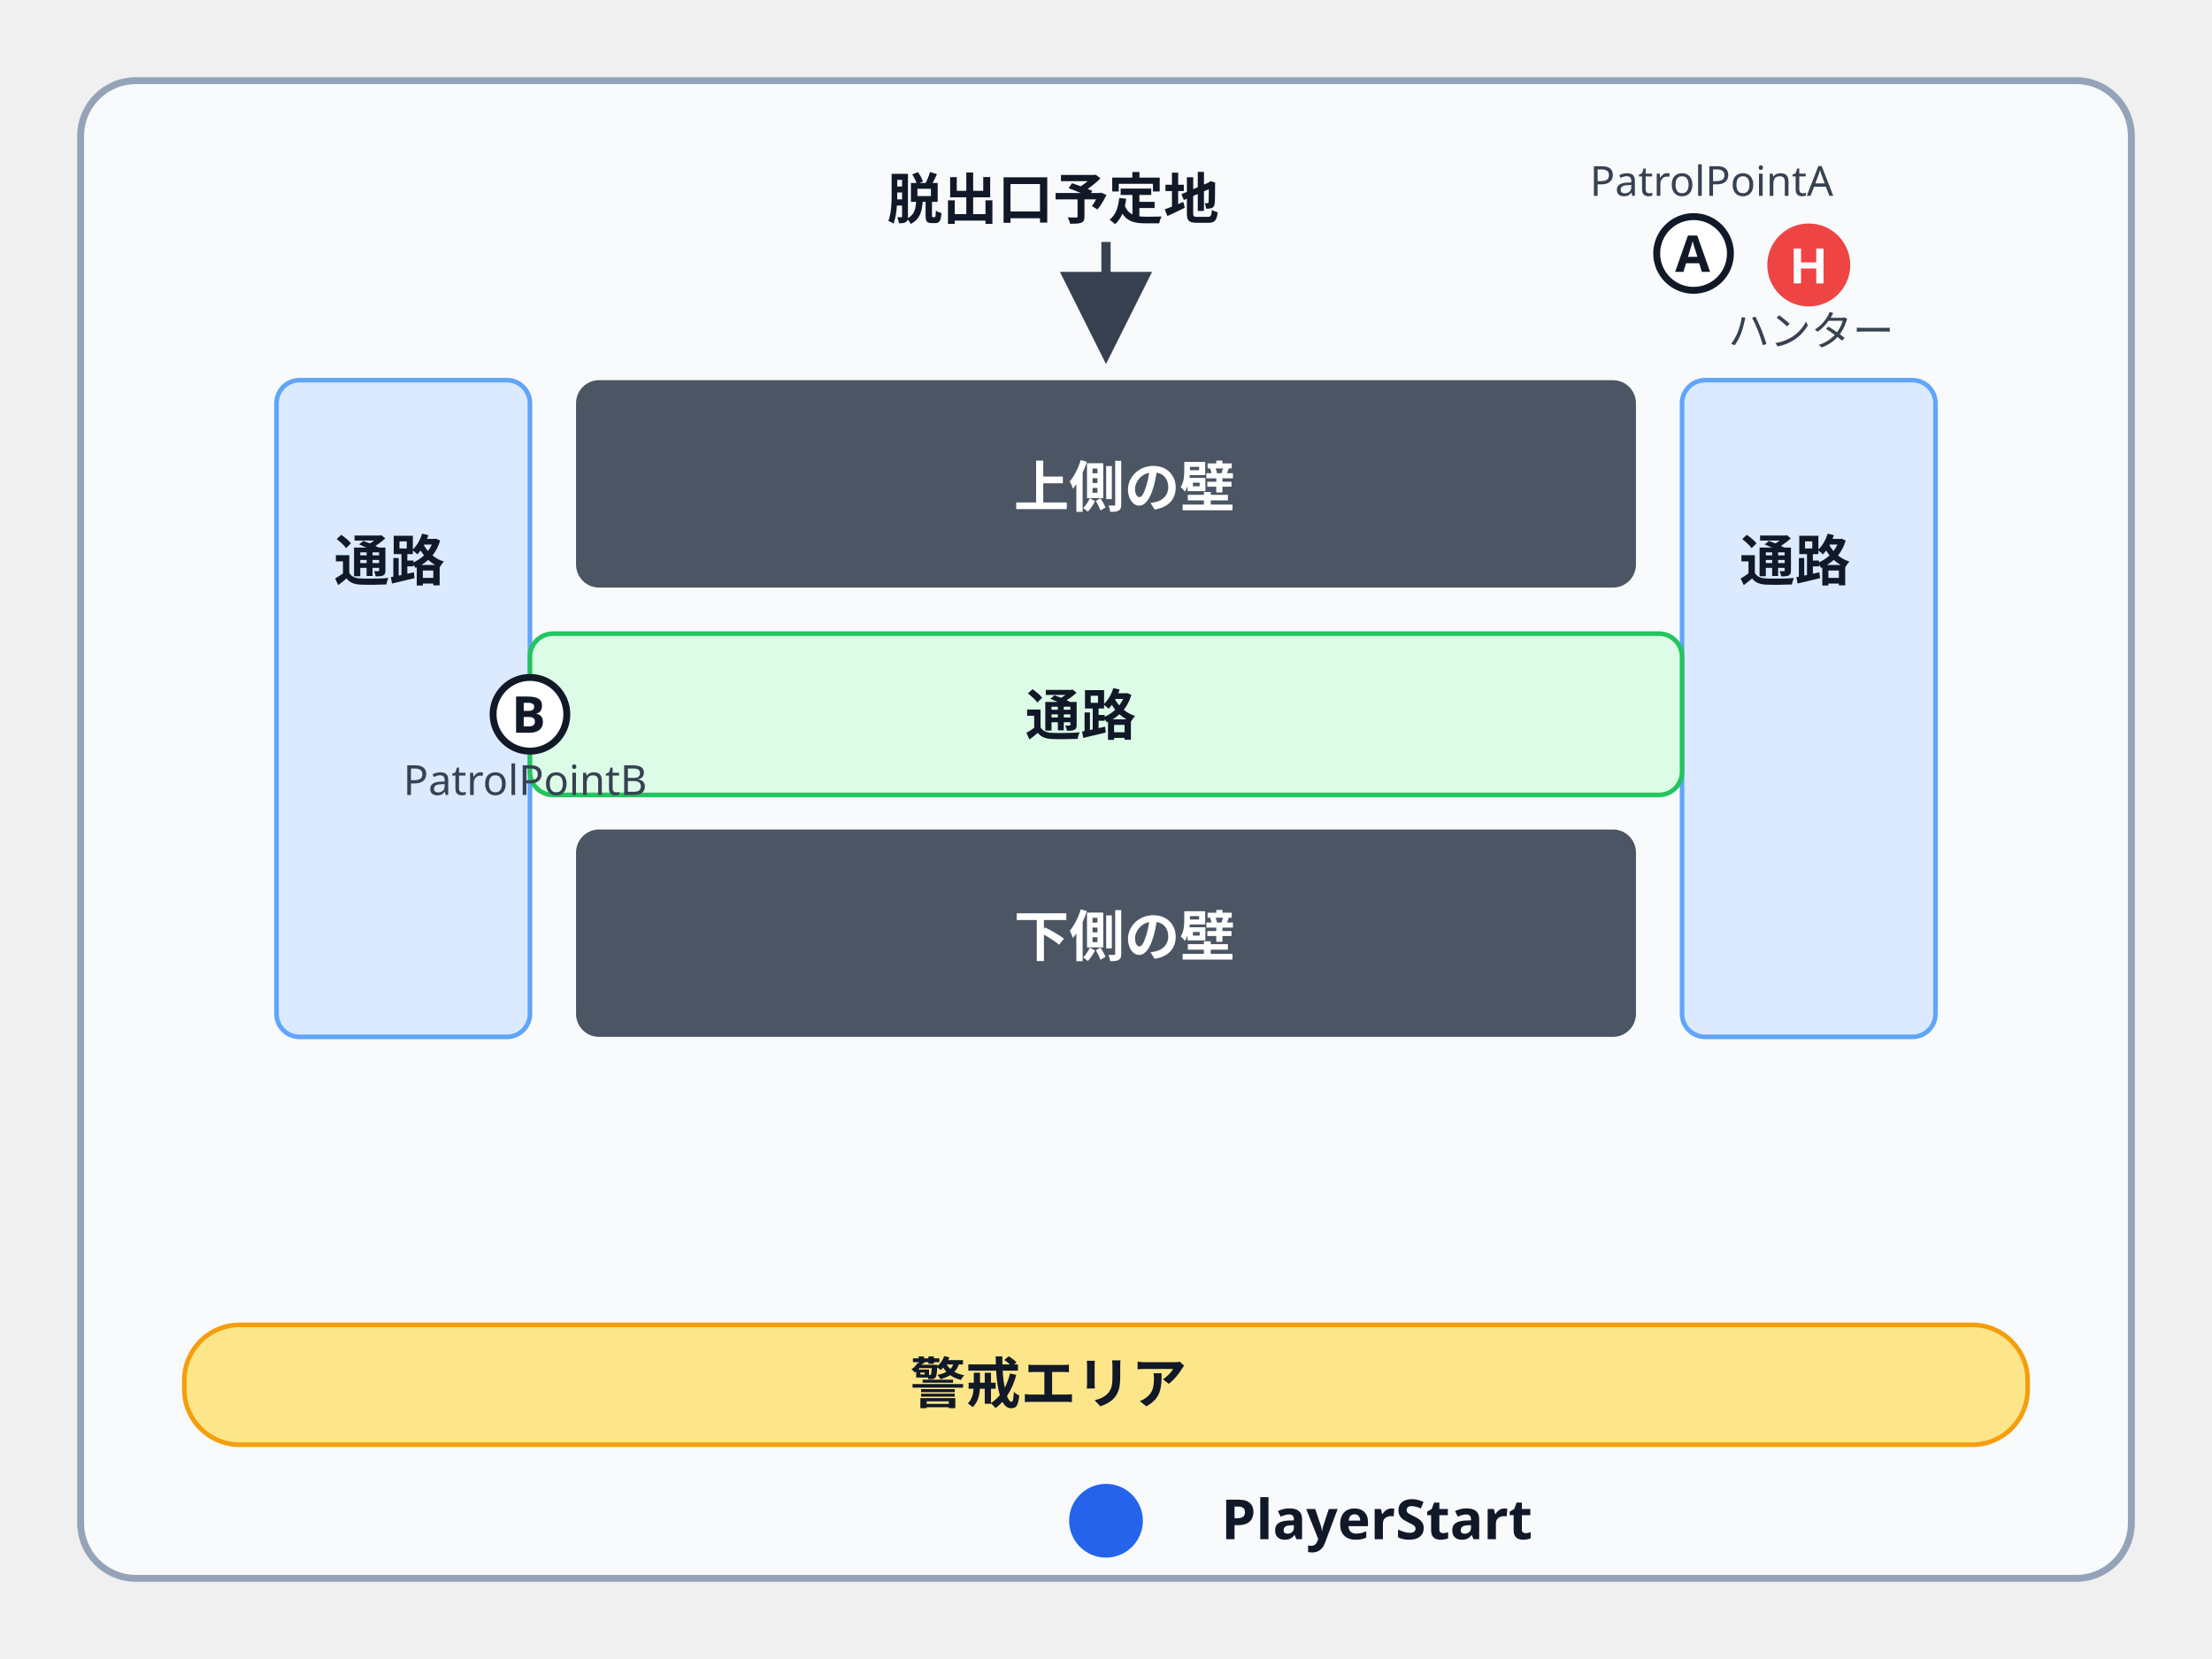
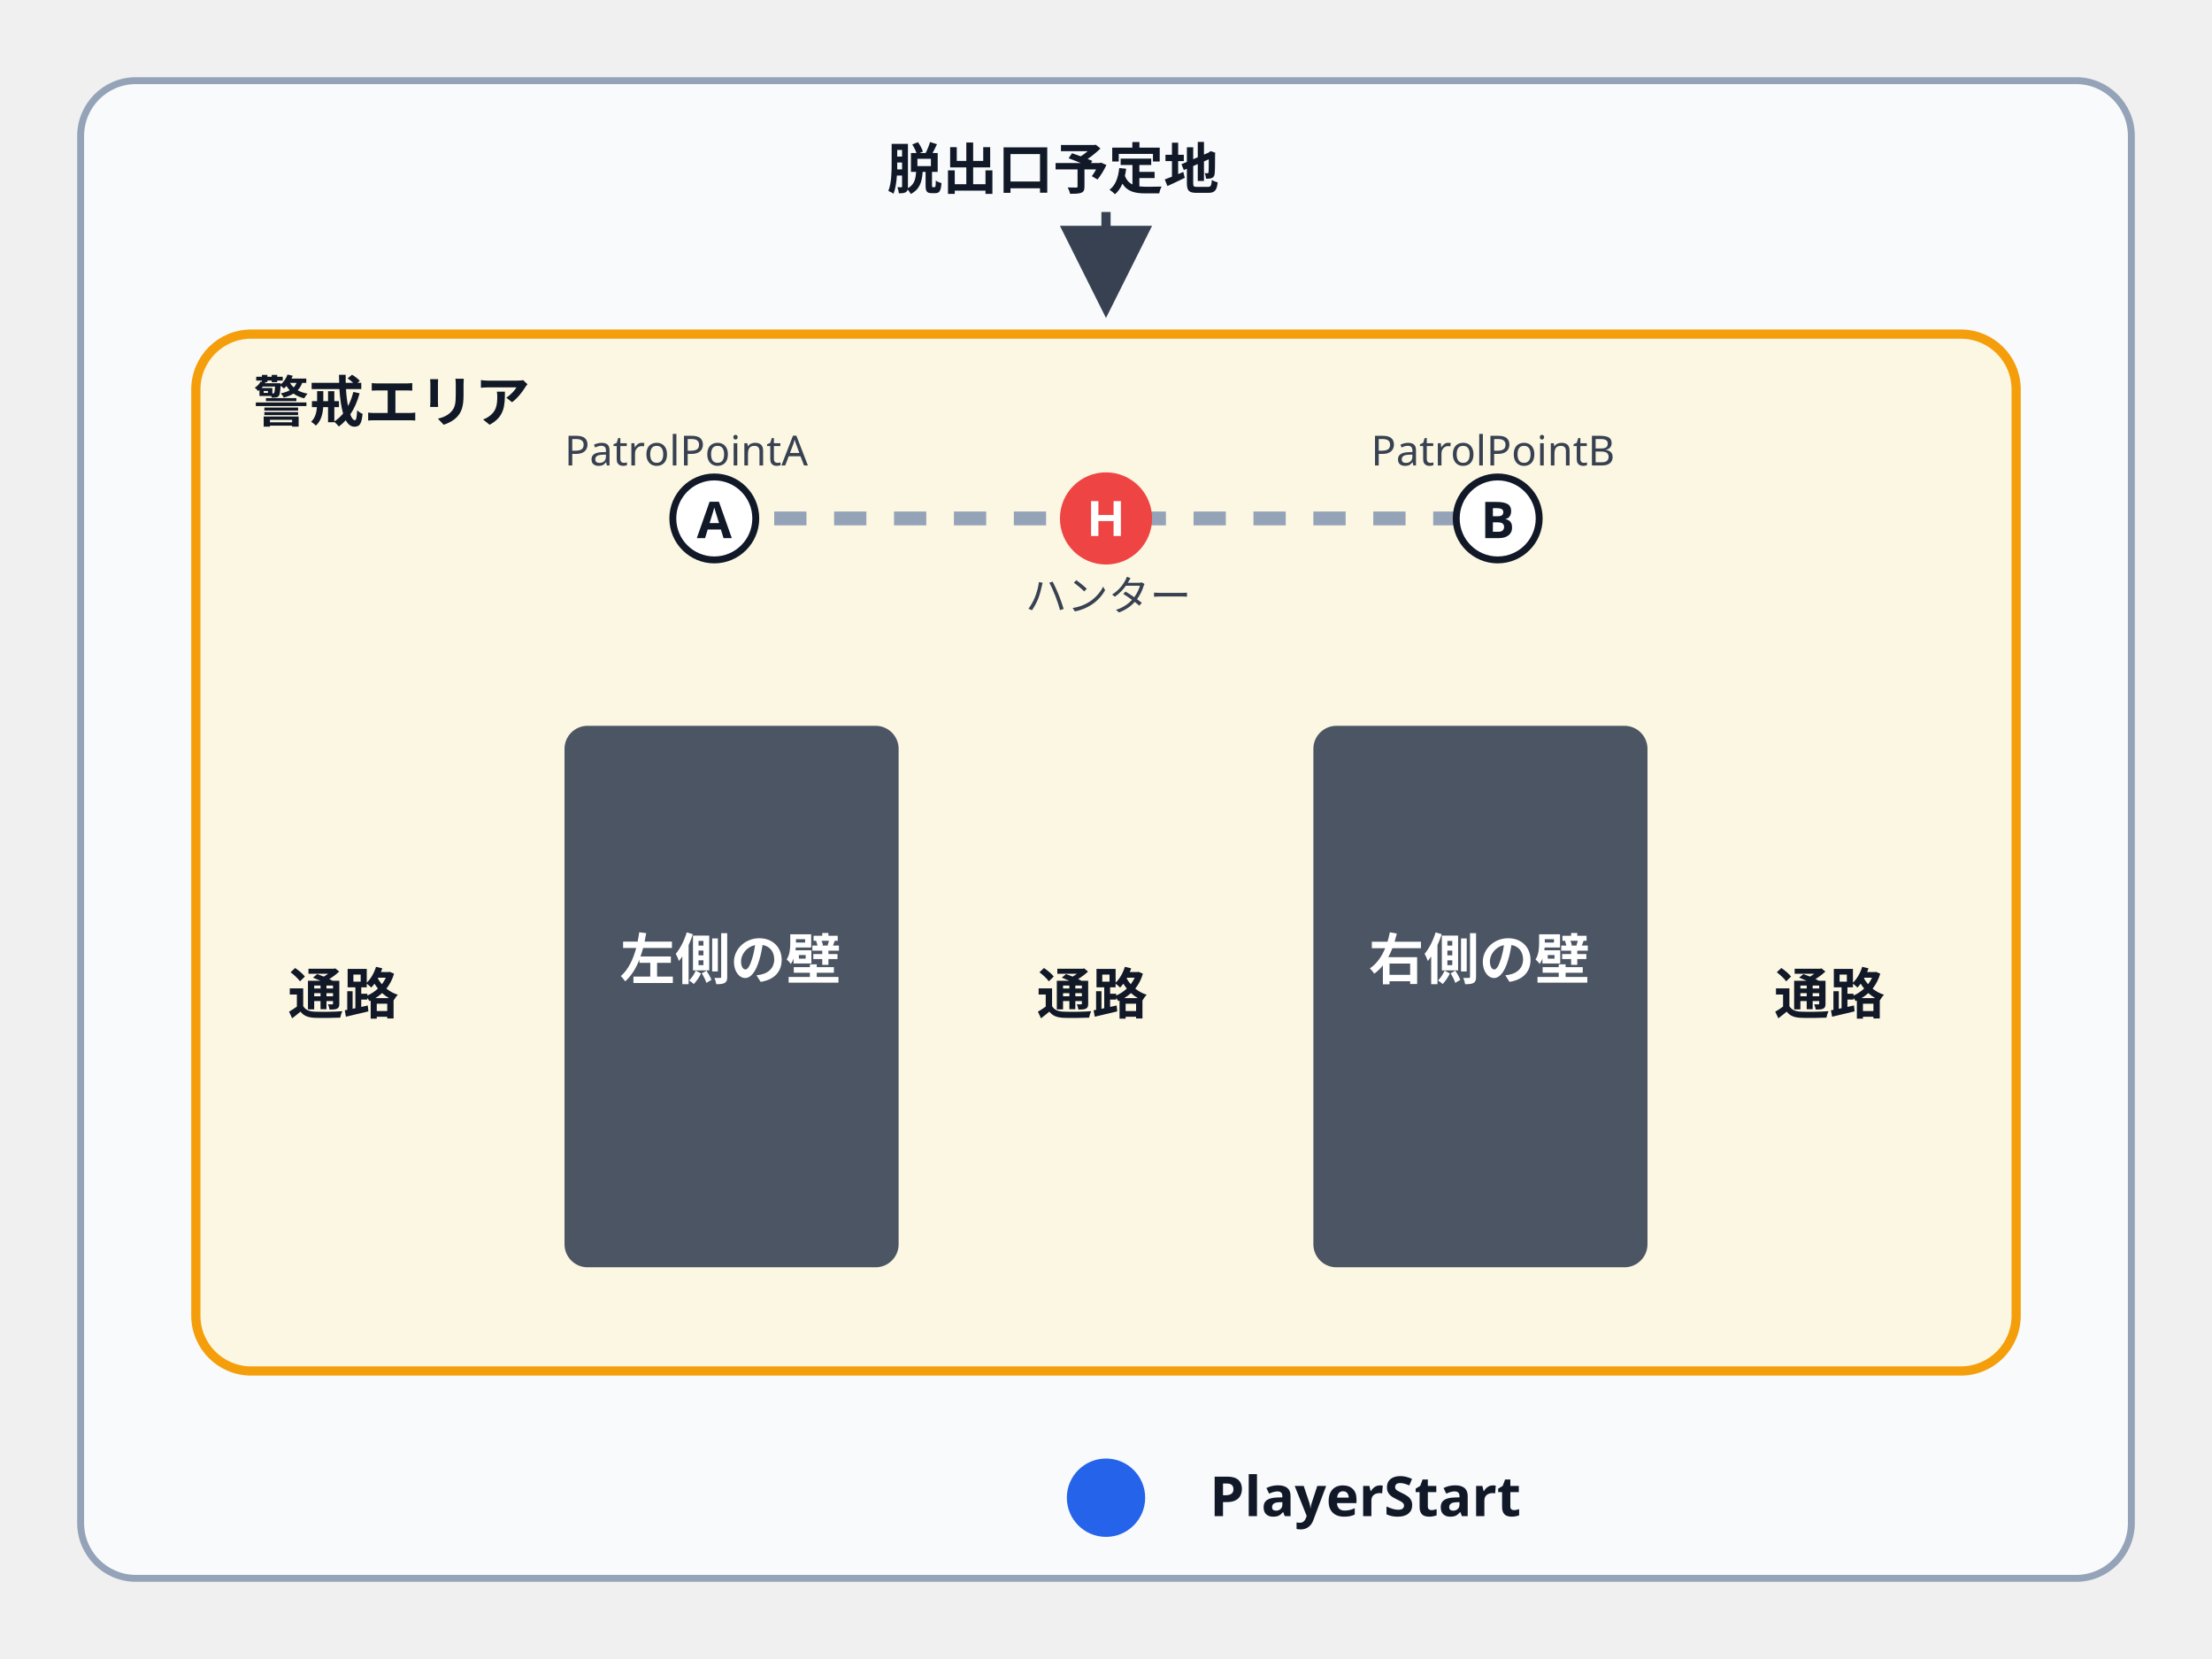
<svg xmlns="http://www.w3.org/2000/svg" width="960" height="720" viewBox="0 0 960 720" role="img" aria-labelledby="title desc">
  <defs>
    <marker id="arrow" markerWidth="10" markerHeight="10" refX="8" refY="5" orient="auto">
      <path d="M 0 0 L 10 5 L 0 10 z" fill="#374151" />
    </marker>
    <style>
      .label { font: 700 24px 'Noto Sans JP', 'Hiragino Sans', 'Yu Gothic', sans-serif; fill: #111827; }
      .small { font: 500 18px 'Noto Sans JP', 'Hiragino Sans', 'Yu Gothic', sans-serif; fill: #374151; }
      .wall-label { font: 700 24px 'Noto Sans JP', 'Hiragino Sans', 'Yu Gothic', sans-serif; fill: #ffffff; }
      .point { fill: #ffffff; stroke: #111827; stroke-width: 3; }
      .point-text { font: 700 22px 'Noto Sans JP', 'Hiragino Sans', 'Yu Gothic', sans-serif; fill: #111827; }
-       .hunter-text { font: 700 22px Arial, sans-serif; fill: #ffffff; }
+       .hunter-text { font: 700 22px Arial, sans-serif; fill: #ffffff; text-anchor: middle; dominant-baseline: central; }
    </style>
  </defs>
  <rect x="35" y="35" width="890" height="650" rx="24" fill="#f8fafc" stroke="#94a3b8" stroke-width="3" />
-   <text class="label" x="385" y="95">脱出口予定地</text>
-   <path d="M 480 105 L 480 150" stroke="#374151" stroke-width="4" marker-end="url(#arrow)" />
-   <rect x="250" y="165" width="460" height="90" rx="10" fill="#4b5563" />
-   <text class="wall-label" x="440" y="220">上側の壁</text>
-   <rect x="250" y="360" width="460" height="90" rx="10" fill="#4b5563" />
-   <text class="wall-label" x="440" y="415">下側の壁</text>
-   <rect x="120" y="165" width="110" height="285" rx="10" fill="#dbeafe" stroke="#60a5fa" stroke-width="2" />
-   <text class="label" x="145" y="252">通路</text>
-   <rect x="730" y="165" width="110" height="285" rx="10" fill="#dbeafe" stroke="#60a5fa" stroke-width="2" />
-   <text class="label" x="755" y="252">通路</text>
-   <rect x="230" y="275" width="500" height="70" rx="10" fill="#dcfce7" stroke="#22c55e" stroke-width="2" />
-   <text class="label" x="445" y="319">通路</text>
-   <rect x="80" y="575" width="800" height="52" rx="24" fill="#fde68a" stroke="#f59e0b" stroke-width="2" />
-   <text class="label" x="395" y="609">警戒エリア</text>
-   <circle cx="480" cy="660" r="16" fill="#2563eb" />
-   <text class="label" x="530" y="668">PlayerStart</text>
-   <circle cx="785" cy="115" r="18" fill="#ef4444" />
-   <text class="hunter-text" x="777" y="123">H</text>
-   <text class="small" x="750" y="150">ハンター</text>
-   <circle class="point" cx="735" cy="110" r="16" />
-   <text class="point-text" x="727" y="118">A</text>
-   <text class="small" x="690" y="85">PatrolPointA</text>
-   <circle class="point" cx="230" cy="310" r="16" />
-   <text class="point-text" x="222" y="318">B</text>
-   <text class="small" x="175" y="345">PatrolPointB</text>
+   <text class="label" x="385" y="82">脱出口予定地</text>
+   <path d="M 480 92 L 480 130" stroke="#374151" stroke-width="4" marker-end="url(#arrow)" />
+   <rect x="85" y="145" width="790" height="450" rx="24" fill="#fef3c7" fill-opacity="0.48" stroke="#f59e0b" stroke-width="4" />
+   <text class="label" x="110" y="183">警戒エリア</text>
+   <line x1="310" y1="225" x2="650" y2="225" stroke="#94a3b8" stroke-width="6" stroke-dasharray="14 12" />
+   <circle class="point" cx="310" cy="225" r="18" />
+   <text class="point-text" x="310" y="225" text-anchor="middle" dominant-baseline="central">A</text>
+   <text class="small" x="245" y="202">PatrolPointA</text>
+   <circle cx="480" cy="225" r="20" fill="#ef4444" />
+   <text class="hunter-text" x="480" y="225">H</text>
+   <text class="small" x="445" y="265">ハンター</text>
+   <circle class="point" cx="650" cy="225" r="18" />
+   <text class="point-text" x="650" y="225" text-anchor="middle" dominant-baseline="central">B</text>
+   <text class="small" x="595" y="202">PatrolPointB</text>
+   <rect x="245" y="315" width="145" height="235" rx="10" fill="#4b5563" />
+   <text class="wall-label" x="317" y="425" text-anchor="middle">左側の壁</text>
+   <rect x="570" y="315" width="145" height="235" rx="10" fill="#4b5563" />
+   <text class="wall-label" x="642" y="425" text-anchor="middle">右側の壁</text>
+   <text class="label" x="125" y="440">通路</text>
+   <text class="label" x="450" y="440">通路</text>
+   <text class="label" x="770" y="440">通路</text>
+   <circle cx="480" cy="650" r="17" fill="#2563eb" />
+   <text class="label" x="525" y="658">PlayerStart</text>
</svg>
